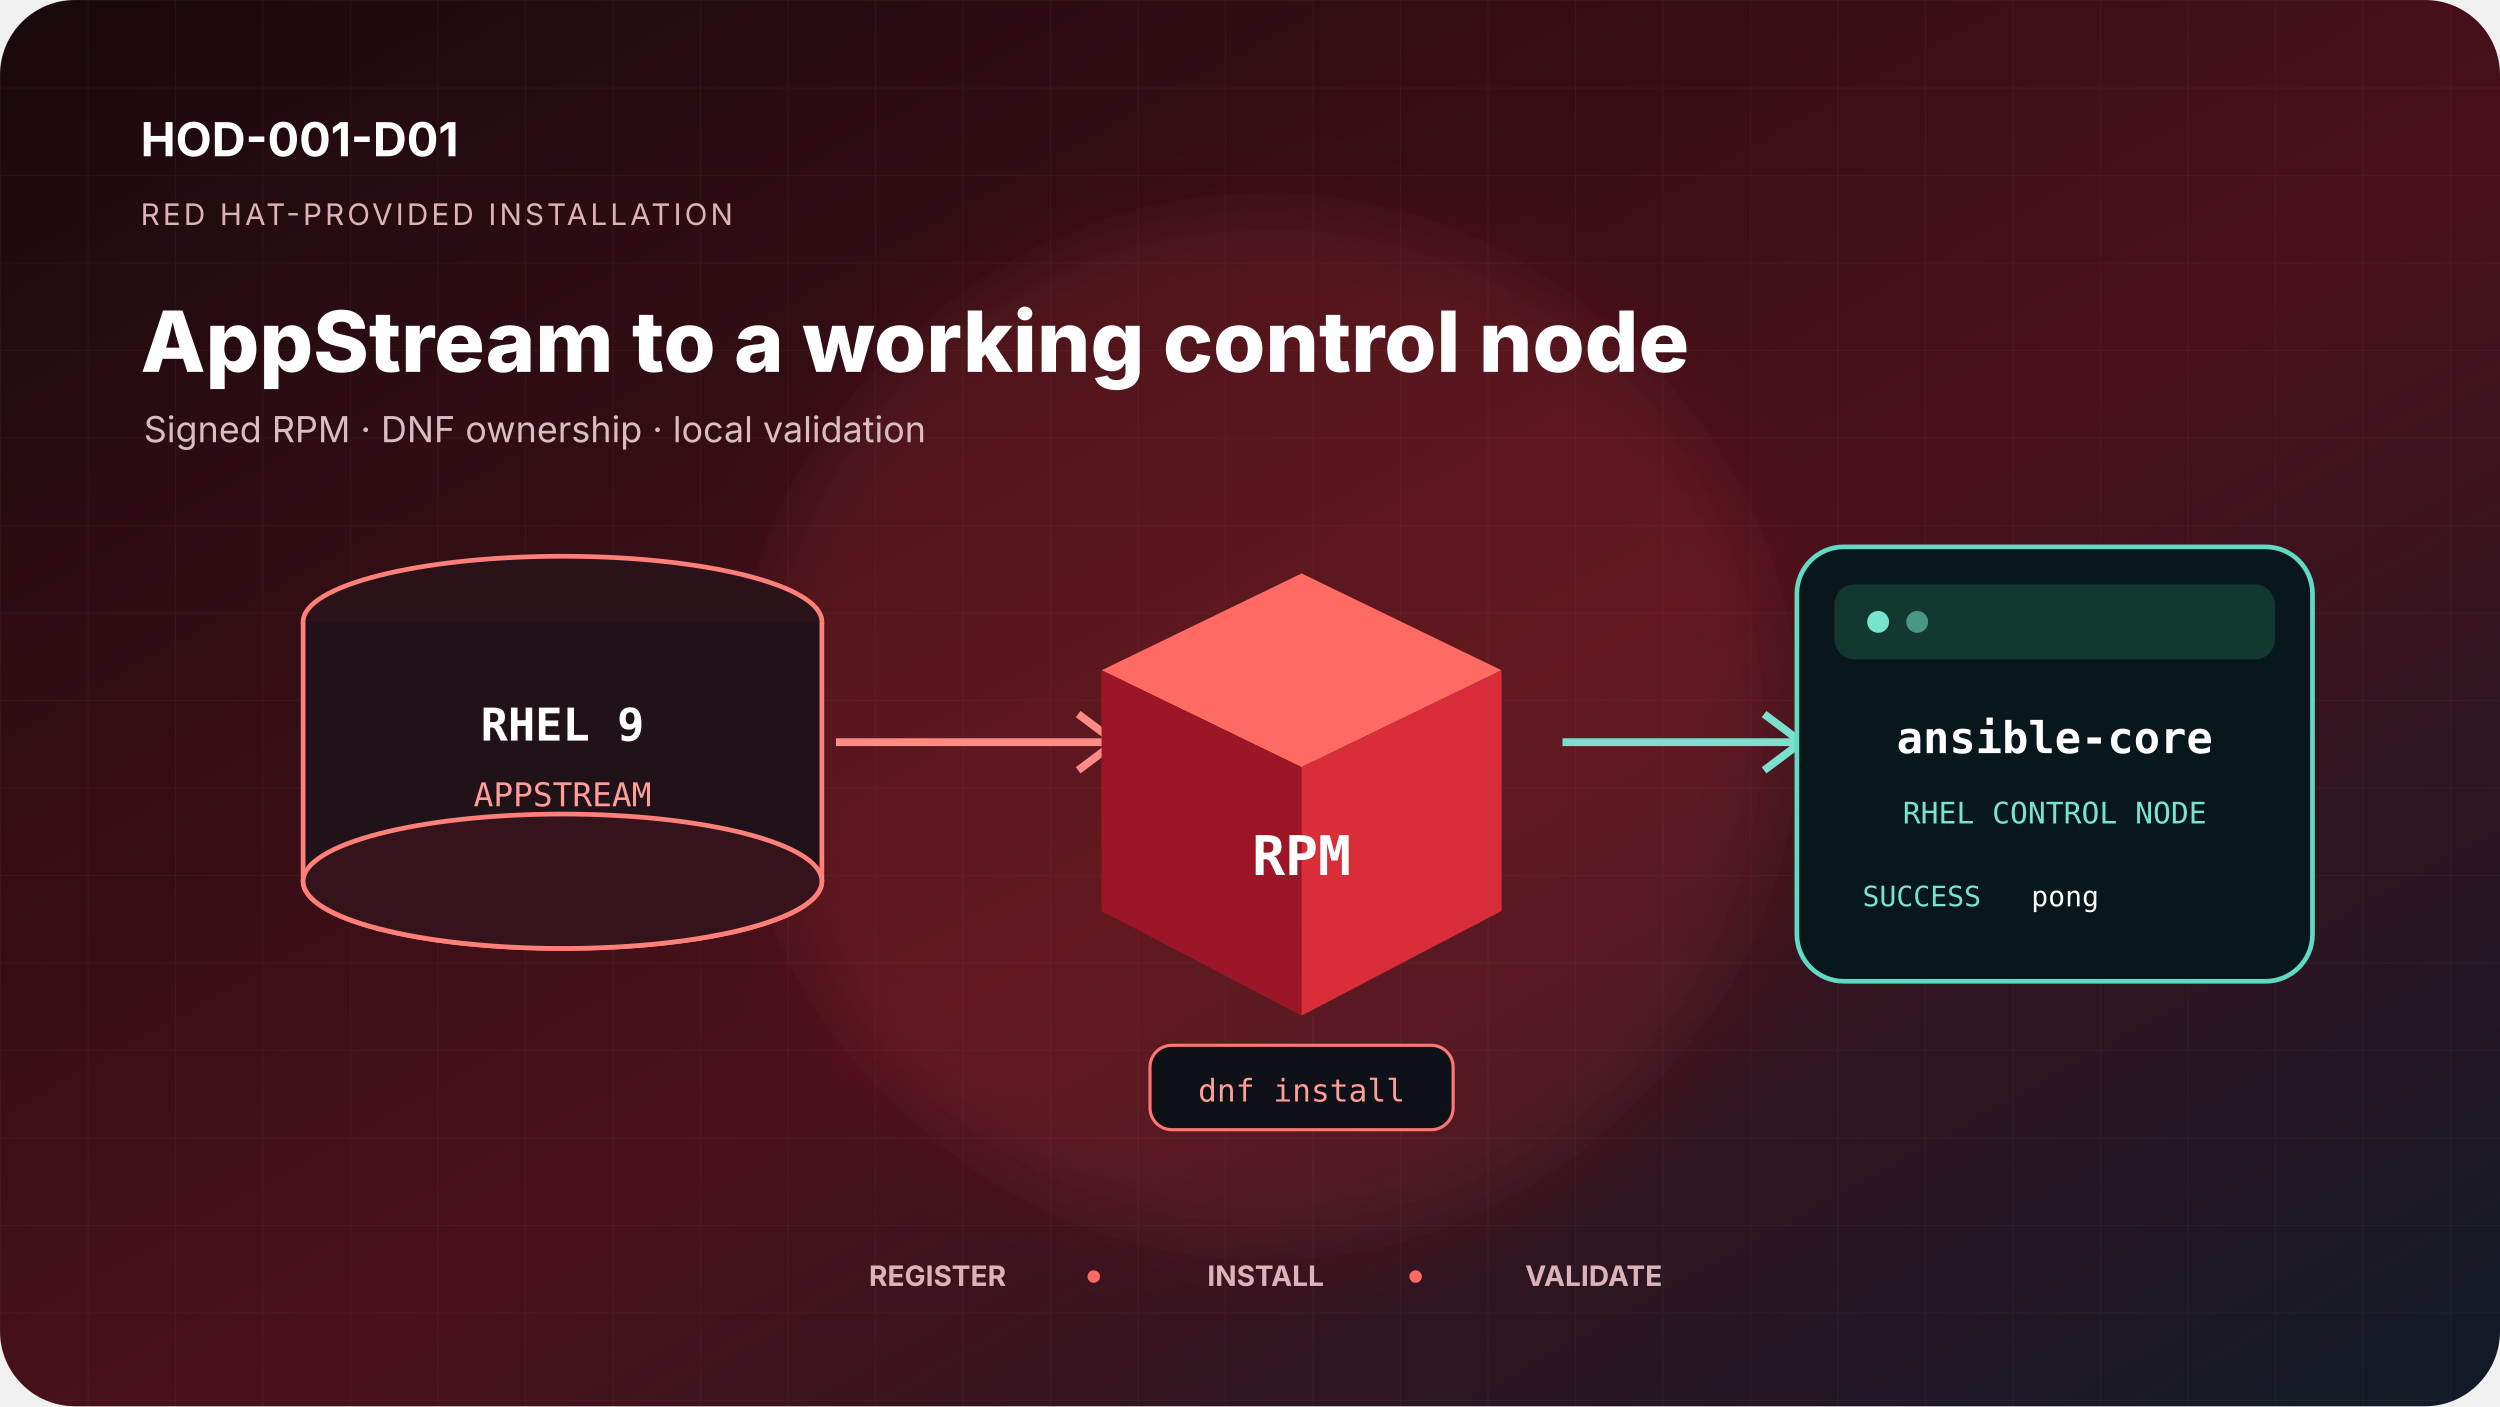
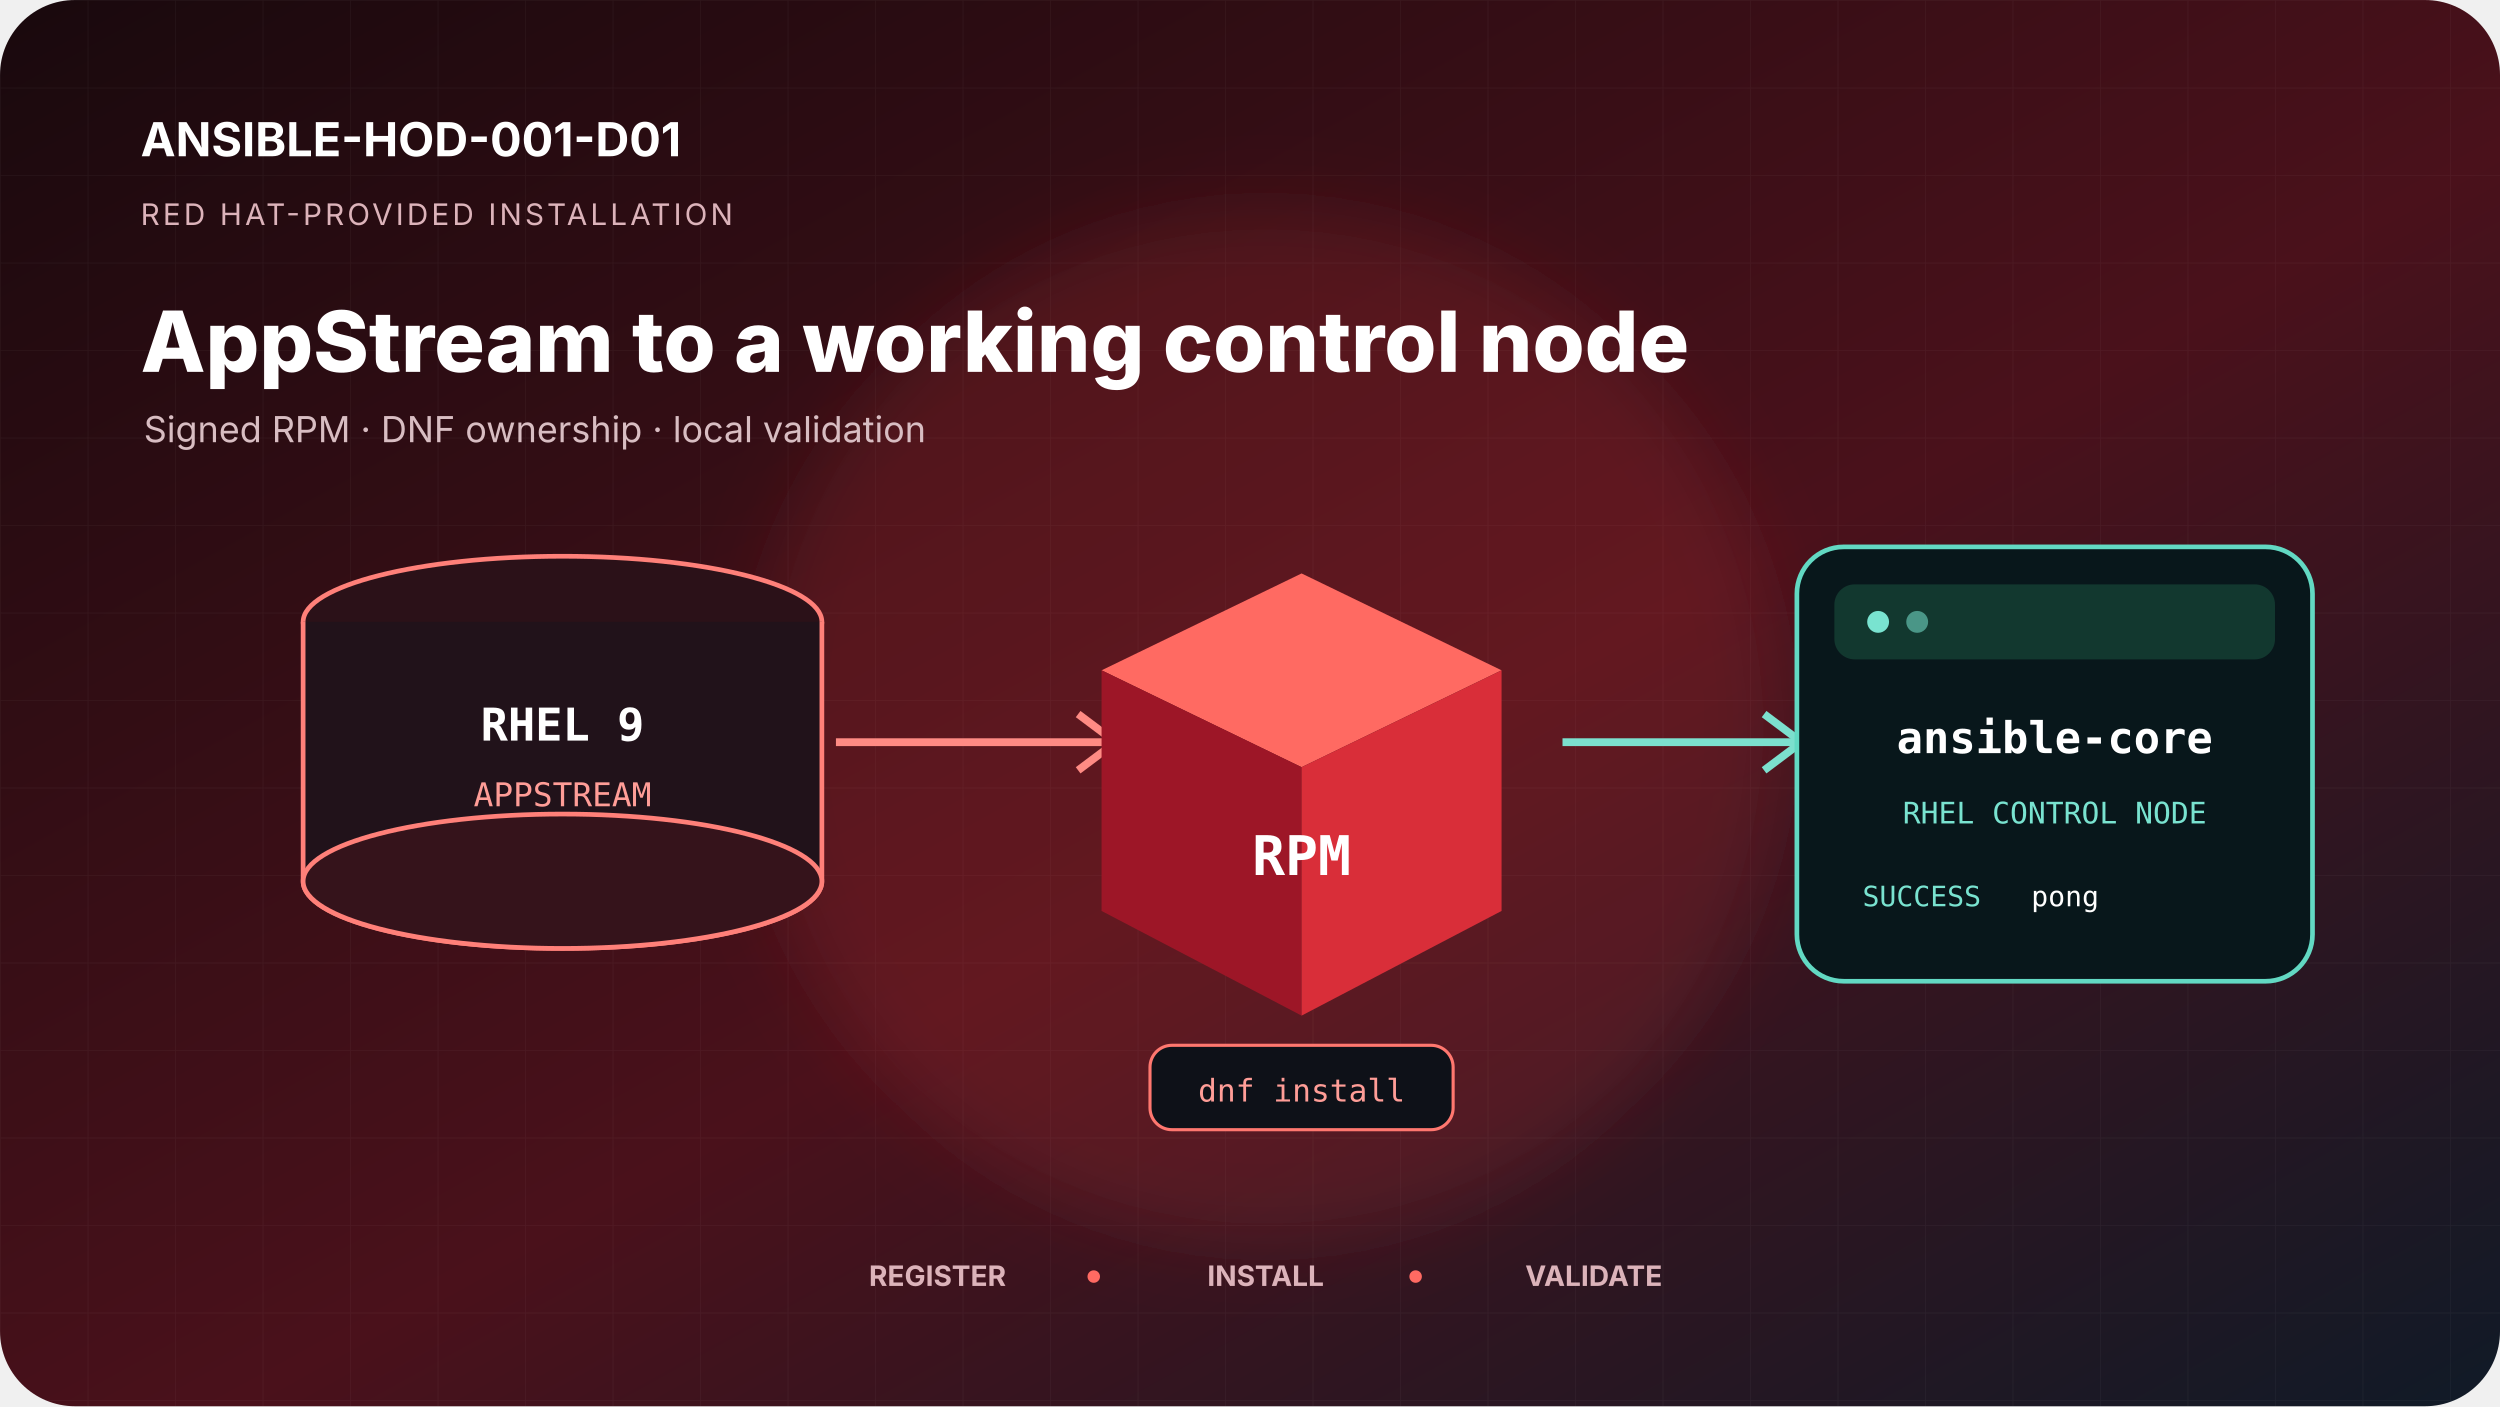
<svg xmlns="http://www.w3.org/2000/svg" viewBox="0 0 1600 900" role="img" aria-labelledby="title description">
  <defs>
    <linearGradient id="bg" x1="0" y1="0" x2="1" y2="1">
      <stop stop-color="#19090d" />
      <stop offset=".55" stop-color="#4a111b" />
      <stop offset="1" stop-color="#101a27" />
    </linearGradient>
    <linearGradient id="red" x1="0" y1="0" x2="1" y2="1">
      <stop stop-color="#ff726a" />
      <stop offset="1" stop-color="#c51f30" />
    </linearGradient>
    <pattern id="grid" width="56" height="56" patternUnits="userSpaceOnUse">
      <path d="M56 0H0V56" fill="none" stroke="#fff" stroke-opacity=".04" />
    </pattern>
    <filter id="glow" x="-80%" y="-80%" width="260%" height="260%">
      <feGaussianBlur stdDeviation="25" />
    </filter>
  </defs>
  <rect width="1600" height="900" rx="48" fill="url(#bg)" />
  <rect width="1600" height="900" rx="48" fill="url(#grid)" />
  <circle cx="810" cy="465" r="330" fill="#ff4c47" fill-opacity=".14" filter="url(#glow)" />
-   <text x="90" y="100" fill="#fff" font-family="Inter,Arial,sans-serif" font-size="30" font-weight="750">HOD-001-D01</text>
+   <text x="90" y="100" fill="#fff" font-family="Inter,Arial,sans-serif" font-size="30" font-weight="750">ANSIBLE-HOD-001-D01</text>
  <text x="90" y="144" fill="#dcb3ba" font-family="Inter,Arial,sans-serif" font-size="19" letter-spacing="2">RED HAT-PROVIDED INSTALLATION</text>
  <g font-family="Inter,Arial,sans-serif">
    <text x="90" y="238" fill="#fff" font-size="54" font-weight="780">AppStream to a working control node</text>
    <text x="92" y="283" fill="#d8bdc2" font-size="23">Signed RPM · DNF ownership · local validation</text>
  </g>
  <g transform="translate(150 350)" font-family="ui-monospace,SFMono-Regular,Menlo,monospace">
    <ellipse cx="210" cy="48" rx="166" ry="42" fill="#2b1118" stroke="#ff8079" stroke-width="3" />
    <path d="M44 48v166c0 24 74 43 166 43s166-19 166-43V48" fill="#21121a" stroke="#ff8079" stroke-width="3" />
    <ellipse cx="210" cy="214" rx="166" ry="43" fill="#35131b" stroke="#ff8079" stroke-width="3" />
    <text x="210" y="124" text-anchor="middle" fill="#fff" font-size="29" font-weight="700">RHEL 9</text>
    <text x="210" y="166" text-anchor="middle" fill="#ff9d97" font-size="21">APPSTREAM</text>
  </g>
  <g fill="none" stroke="#ff8b84" stroke-width="5">
    <path d="M535 475h177" />
    <path d="m690 457 24 18-24 18" />
  </g>
  <g transform="translate(705 365)" font-family="ui-monospace,SFMono-Regular,Menlo,monospace">
    <path d="m0 64 128-62 128 62-128 62z" fill="#ff6a62" />
    <path d="M0 64v154l128 67V126z" fill="#9d1627" />
    <path d="M256 64v154l-128 67V126z" fill="#d92e39" />
    <text x="128" y="195" text-anchor="middle" fill="#fff" font-size="35" font-weight="800">RPM</text>
    <rect x="31" y="304" width="194" height="54" rx="14" fill="#0e1118" stroke="#ff776f" stroke-width="2" />
    <text x="128" y="340" text-anchor="middle" fill="#ff9d97" font-size="20">dnf install</text>
  </g>
  <g fill="none" stroke="#7ce0ce" stroke-width="5">
    <path d="M1000 475h151" />
    <path d="m1129 457 24 18-24 18" />
  </g>
  <g transform="translate(1150 350)" font-family="ui-monospace,SFMono-Regular,Menlo,monospace">
    <rect width="330" height="278" rx="30" fill="#08171b" stroke="#62d9c3" stroke-width="3" />
    <rect x="24" y="24" width="282" height="48" rx="13" fill="#12382f" />
    <circle cx="52" cy="48" r="7" fill="#79e3d0" />
    <circle cx="77" cy="48" r="7" fill="#79e3d0" fill-opacity=".55" />
    <text x="165" y="132" text-anchor="middle" fill="#fff" font-size="28" font-weight="750">ansible-core</text>
    <text x="165" y="177" text-anchor="middle" fill="#79e3d0" font-size="19">RHEL CONTROL NODE</text>
    <text x="42" y="230" fill="#79e3d0" font-size="18">SUCCESS</text>
    <text x="150" y="230" fill="#fff" font-size="18">pong</text>
  </g>
  <g font-family="Inter,Arial,sans-serif" font-size="18" font-weight="750" text-anchor="middle">
    <text x="600" y="823" fill="#dcb3ba">REGISTER</text>
    <circle cx="700" cy="817" r="4" fill="#ff6a62" />
    <text x="810" y="823" fill="#dcb3ba">INSTALL</text>
    <circle cx="906" cy="817" r="4" fill="#ff6a62" />
    <text x="1020" y="823" fill="#dcb3ba">VALIDATE</text>
  </g>
</svg>
